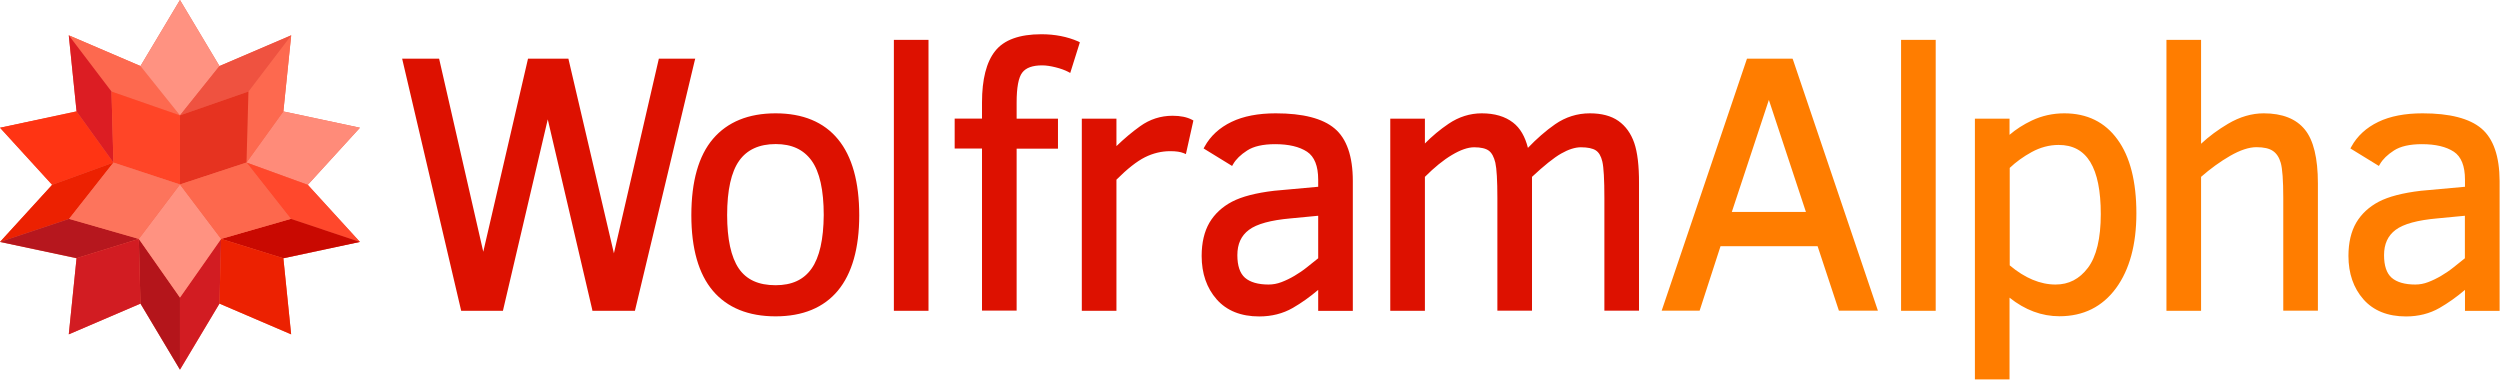
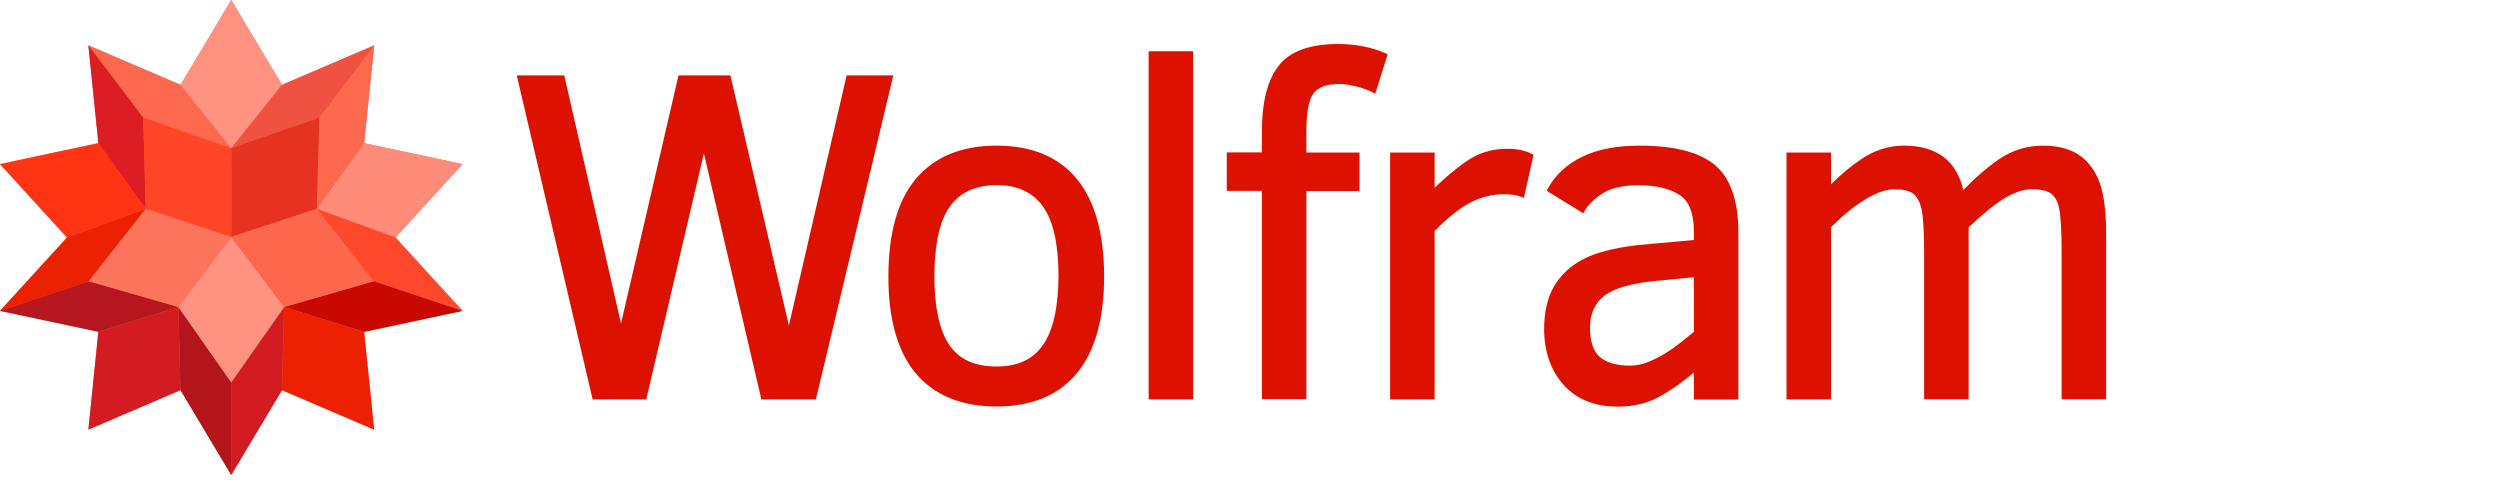
- <svg xmlns="http://www.w3.org/2000/svg" width="257px" height="39px" viewBox="0 0 257 39" version="1.1">
+ <svg xmlns="http://www.w3.org/2000/svg" viewBox="0 0 200 39" version="1.1">
  <defs />
  <g id="Page-1" stroke="none" stroke-width="1" fill="none" fill-rule="evenodd">
    <g id="Wolfram_Alpha_December_2016">
      <g id="Group" transform="translate(41, 3)" fill="#DD1100">
        <path d="M30.47,3.03 L26.73,3.03 L22.11,23.04 L17.47,3.2 L17.43,3.03 L13.28,3.03 L8.68,22.88 L4.14,3.03 L0.34,3.03 L6.37,28.78 L6.41,28.95 L10.7,28.95 L15.31,9.27 L19.87,28.78 L19.9,28.95 L24.27,28.95 L30.4,3.3 L30.47,3.03 Z M38.73,8.65 C35.95,8.65 33.79,9.53 32.3,11.27 C30.82,13 30.07,15.64 30.07,19.13 C30.07,22.56 30.82,25.17 32.29,26.9 C33.77,28.64 35.94,29.52 38.73,29.52 C41.52,29.52 43.68,28.63 45.14,26.87 C46.59,25.12 47.33,22.51 47.33,19.13 C47.33,15.71 46.6,13.08 45.15,11.32 C43.69,9.54 41.53,8.65 38.73,8.65 L38.73,8.65 Z M42.43,24.61 C41.62,25.76 40.41,26.32 38.73,26.32 C36.97,26.32 35.73,25.75 34.94,24.59 C34.15,23.42 33.75,21.57 33.75,19.11 C33.75,16.55 34.17,14.67 34.99,13.52 C35.79,12.39 37.05,11.81 38.74,11.81 C40.4,11.81 41.6,12.37 42.43,13.51 C43.26,14.66 43.68,16.54 43.68,19.11 C43.66,21.6 43.25,23.45 42.43,24.61 L42.43,24.61 Z M50.89,1.1 L54.45,1.1 L54.45,28.95 L50.89,28.95 L50.89,1.1 Z M69.84,1.26 C68.72,0.77 67.45,0.52 66.05,0.52 C63.8,0.52 62.2,1.1 61.3,2.25 C60.4,3.38 59.95,5.16 59.95,7.53 L59.95,9.19 L57.14,9.19 L57.14,12.27 L59.95,12.27 L59.95,28.93 L63.51,28.93 L63.51,12.28 L67.76,12.28 L67.76,9.2 L63.51,9.2 L63.51,7.54 C63.51,6 63.7,4.96 64.09,4.46 C64.46,3.97 65.14,3.72 66.13,3.72 C66.54,3.72 67,3.79 67.52,3.92 C68.04,4.05 68.47,4.21 68.8,4.38 L69.02,4.5 L70.01,1.35 L69.84,1.26 Z M79.54,8.9 C78.32,8.9 77.2,9.26 76.2,9.98 C75.36,10.58 74.55,11.27 73.77,12.02 L73.77,9.2 L70.21,9.2 L70.21,28.95 L73.77,28.95 L73.77,15.47 C74.88,14.36 75.86,13.59 76.69,13.17 C77.53,12.75 78.41,12.54 79.3,12.54 C79.9,12.54 80.36,12.61 80.67,12.74 L80.91,12.84 L81.68,9.39 L81.54,9.31 C81.03,9.04 80.36,8.9 79.54,8.9 L79.54,8.9 Z M96.2,10.21 C94.97,9.17 92.94,8.65 90.15,8.65 C88.35,8.65 86.82,8.94 85.6,9.53 C84.37,10.12 83.43,10.98 82.83,12.08 L82.73,12.26 L85.66,14.06 L85.77,13.87 C86.06,13.37 86.54,12.9 87.21,12.47 C87.87,12.04 88.84,11.82 90.08,11.82 C91.48,11.82 92.58,12.08 93.37,12.6 C94.12,13.1 94.51,14.06 94.51,15.46 L94.51,16.2 L89.99,16.61 C88.11,16.83 86.66,17.21 85.66,17.73 C84.65,18.26 83.87,18.98 83.33,19.89 C82.8,20.8 82.53,21.95 82.53,23.31 C82.53,25.11 83.05,26.61 84.07,27.77 C85.1,28.94 86.57,29.53 88.45,29.53 C89.72,29.53 90.88,29.24 91.89,28.66 C92.76,28.16 93.64,27.54 94.51,26.8 L94.51,28.96 L98.07,28.96 L98.07,15.6 C98.07,13.07 97.44,11.25 96.2,10.21 Z M89.41,26.25 C88.33,26.25 87.51,26.01 86.98,25.55 C86.46,25.09 86.2,24.31 86.2,23.23 C86.2,22.08 86.59,21.23 87.39,20.63 C88.2,20.02 89.65,19.63 91.68,19.45 L94.51,19.18 L94.51,23.55 C94.13,23.85 93.75,24.16 93.36,24.47 C92.95,24.8 92.52,25.09 92.08,25.35 C91.64,25.61 91.19,25.83 90.74,26 C90.3,26.17 89.85,26.25 89.41,26.25 L89.41,26.25 Z M127,11.69 C126.66,10.71 126.11,9.95 125.37,9.43 C124.63,8.91 123.64,8.65 122.44,8.65 C121.14,8.65 119.94,9.03 118.87,9.77 C117.92,10.43 116.98,11.25 116.07,12.2 C115.78,11.04 115.27,10.16 114.54,9.6 C113.73,8.97 112.65,8.65 111.32,8.65 C110.12,8.65 108.97,9.01 107.92,9.72 C107.04,10.31 106.22,11 105.48,11.75 L105.48,9.2 L101.92,9.2 L101.92,28.95 L105.48,28.95 L105.48,15.18 C106.45,14.21 107.38,13.45 108.26,12.93 C109.13,12.41 109.9,12.14 110.54,12.14 C111.23,12.14 111.74,12.26 112.05,12.49 C112.36,12.72 112.58,13.14 112.72,13.72 C112.86,14.34 112.93,15.56 112.93,17.35 L112.93,28.94 L116.49,28.94 L116.49,15.18 C117.72,14.03 118.73,13.22 119.48,12.79 C120.23,12.36 120.92,12.14 121.51,12.14 C122.21,12.14 122.73,12.25 123.05,12.46 C123.37,12.67 123.59,13.05 123.72,13.61 C123.86,14.2 123.93,15.46 123.93,17.35 L123.93,28.94 L127.49,28.94 L127.49,15.84 C127.5,14.05 127.33,12.65 127,11.69 L127,11.69 Z" id="Shape" />
-       </g>
-       <g id="Group" transform="translate(170, 4)" fill="#FF7D00">
-         <path d="M14.27,2.03 L9.59,2.03 L0.82,27.94 L4.72,27.94 L6.87,21.31 L16.85,21.31 L19.04,27.94 L23.05,27.94 L14.33,2.17 L14.27,2.03 L14.27,2.03 Z M15.65,17.79 L8.03,17.79 L11.84,6.27 L15.65,17.79 Z M25.43,0.1 L28.99,0.1 L28.99,27.95 L25.43,27.95 L25.43,0.1 Z M42.21,7.65 C41.03,7.65 39.9,7.9 38.87,8.39 C38.01,8.8 37.24,9.29 36.58,9.86 L36.58,8.2 L33.02,8.2 L33.02,35 L36.58,35 L36.58,26.6 C38.17,27.87 39.89,28.51 41.71,28.51 C44.17,28.51 46.12,27.54 47.53,25.62 C48.92,23.72 49.62,21.13 49.62,17.93 C49.62,14.66 48.97,12.1 47.68,10.34 C46.39,8.55 44.55,7.65 42.21,7.65 L42.21,7.65 Z M45.96,18.01 C45.96,20.52 45.51,22.37 44.64,23.53 C43.76,24.69 42.67,25.25 41.31,25.25 C39.74,25.25 38.16,24.59 36.6,23.28 L36.6,13.26 C37.24,12.65 38,12.1 38.86,11.63 C39.74,11.15 40.67,10.9 41.62,10.9 C44.53,10.89 45.96,13.22 45.96,18.01 L45.96,18.01 Z M62.71,7.65 C61.49,7.65 60.25,8.01 59.05,8.72 C58.02,9.33 57.08,10.02 56.27,10.78 L56.27,0.1 L52.71,0.1 L52.71,27.95 L56.27,27.95 L56.27,14.18 C57.23,13.34 58.24,12.61 59.26,12.02 C60.29,11.43 61.2,11.13 61.96,11.13 C62.72,11.13 63.29,11.26 63.66,11.52 C64.03,11.77 64.3,12.18 64.46,12.74 C64.63,13.32 64.72,14.54 64.72,16.35 L64.72,27.94 L68.28,27.94 L68.28,14.84 C68.28,12.27 67.83,10.41 66.94,9.32 C66.04,8.21 64.62,7.65 62.71,7.65 L62.71,7.65 Z M85.09,9.21 C83.86,8.17 81.83,7.65 79.04,7.65 C77.24,7.65 75.71,7.94 74.49,8.53 C73.26,9.12 72.32,9.98 71.72,11.08 L71.62,11.26 L74.55,13.06 L74.66,12.87 C74.95,12.37 75.43,11.9 76.1,11.47 C76.76,11.04 77.73,10.82 78.97,10.82 C80.37,10.82 81.47,11.08 82.26,11.6 C83.01,12.1 83.4,13.06 83.4,14.46 L83.4,15.2 L78.88,15.61 C77,15.83 75.55,16.21 74.55,16.73 C73.54,17.26 72.76,17.98 72.22,18.89 C71.69,19.8 71.42,20.95 71.42,22.31 C71.42,24.11 71.94,25.61 72.96,26.77 C73.99,27.94 75.46,28.53 77.34,28.53 C78.61,28.53 79.77,28.24 80.78,27.66 C81.65,27.16 82.53,26.54 83.4,25.8 L83.4,27.96 L86.96,27.96 L86.96,14.6 C86.95,12.07 86.32,10.25 85.09,9.21 L85.09,9.21 Z M78.29,25.25 C77.21,25.25 76.39,25.01 75.86,24.55 C75.34,24.09 75.08,23.31 75.08,22.23 C75.08,21.08 75.47,20.23 76.27,19.63 C77.08,19.02 78.53,18.63 80.56,18.45 L83.39,18.18 L83.39,22.55 C83.01,22.85 82.63,23.16 82.24,23.47 C81.83,23.8 81.4,24.09 80.96,24.35 C80.52,24.61 80.07,24.83 79.62,25 C79.18,25.17 78.74,25.25 78.29,25.25 L78.29,25.25 Z" id="Shape" />
      </g>
      <g id="Group">
        <polyline id="Shape" fill="#F16850" points="37 24.87 29.13 26.55 29.93 34.37 22.56 31.21 18.5 38 14.44 31.21 7.07 34.37 7.87 26.55 0 24.87 5.36 19 0 13.13 7.87 11.45 7.07 3.63 14.44 6.79 18.5 0 22.56 6.79 29.93 3.63 29.13 11.46 37 13.13 31.64 19" />
        <polyline id="Shape" fill="#FD694F" points="18.5 11.86 14.44 6.79 7.07 3.63 11.46 9.41" />
        <polyline id="Shape" fill="#FF3413" points="7.87 11.45 0 13.13 5.36 19 11.66 16.71" />
        <polyline id="Shape" fill="#DC1D23" points="11.46 9.41 7.07 3.63 7.87 11.45 11.66 16.71" />
        <polyline id="Shape" fill="#FF9281" points="22.56 6.79 18.5 0 14.44 6.79 18.5 11.86" />
        <polyline id="Shape" fill="#FF8B79" points="31.64 19 37 13.13 29.13 11.45 25.34 16.71" />
        <polyline id="Shape" fill="#FD694F" points="25.34 16.71 29.13 11.45 29.94 3.63 25.54 9.41" />
        <polyline id="Shape" fill="#EF5240" points="25.54 9.41 29.94 3.63 22.56 6.79 18.5 11.86" />
        <polyline id="Shape" fill="#FF482C" points="29.9 22.5 37 24.87 31.64 19 25.34 16.71" />
        <polyline id="Shape" fill="#EC2101" points="11.66 16.71 5.36 19 0 24.87 7.1 22.5" />
        <polyline id="Shape" fill="#D21C22" points="18.5 30.59 18.5 38 22.56 31.21 22.73 24.56" />
        <polyline id="Shape" fill="#C90901" points="29.9 22.5 22.73 24.56 29.13 26.55 37 24.87" />
        <polyline id="Shape" fill="#EC2101" points="22.56 31.21 29.93 34.37 29.13 26.55 22.73 24.56" />
        <polyline id="Shape" fill="#B6171E" points="7.1 22.5 0 24.87 7.87 26.54 14.27 24.56" />
        <polyline id="Shape" fill="#B4151B" points="14.27 24.56 14.44 31.21 18.5 38 18.5 30.59" />
        <polyline id="Shape" fill="#D21C22" points="7.87 26.54 7.07 34.37 14.44 31.21 14.27 24.56" />
        <polyline id="Shape" fill="#E63320" points="25.34 16.71 25.54 9.41 18.5 11.86 18.5 18.96" />
        <polyline id="Shape" fill="#FF4527" points="18.5 11.86 11.46 9.41 11.66 16.71 18.5 18.96" />
        <polyline id="Shape" fill="#FF9281" points="14.27 24.56 18.5 30.59 22.73 24.56 18.5 18.96" />
        <polyline id="Shape" fill="#FD684D" points="18.5 18.96 22.73 24.56 29.9 22.5 25.34 16.71" />
        <polyline id="Shape" fill="#FD745C" points="11.66 16.71 7.1 22.5 14.27 24.56 18.5 18.96" />
      </g>
    </g>
  </g>
</svg>
